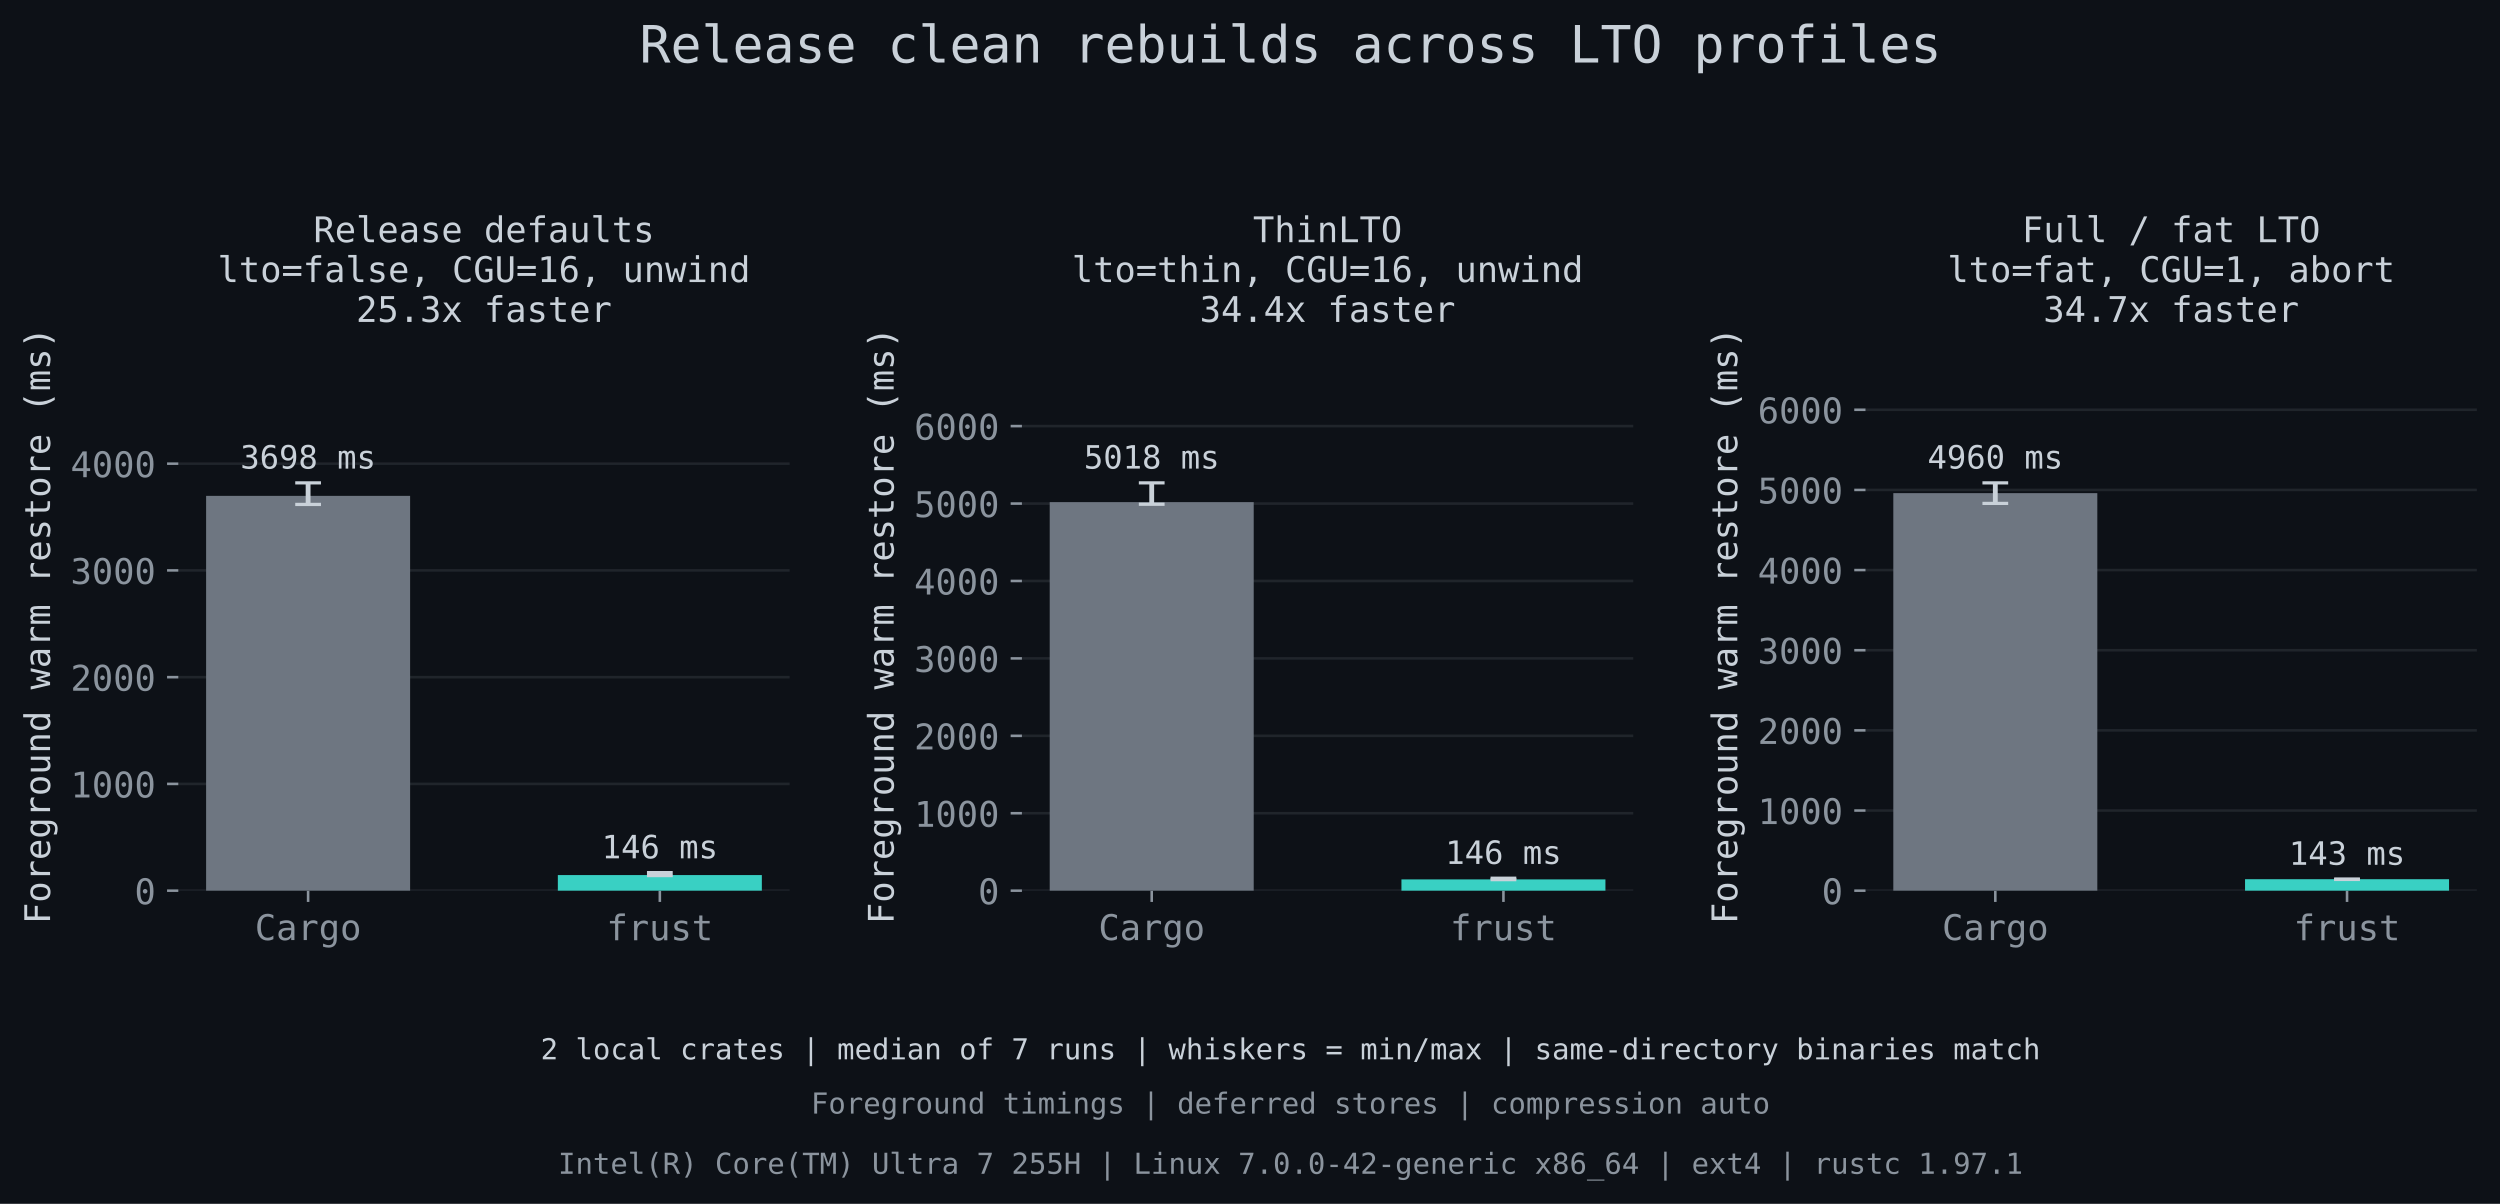
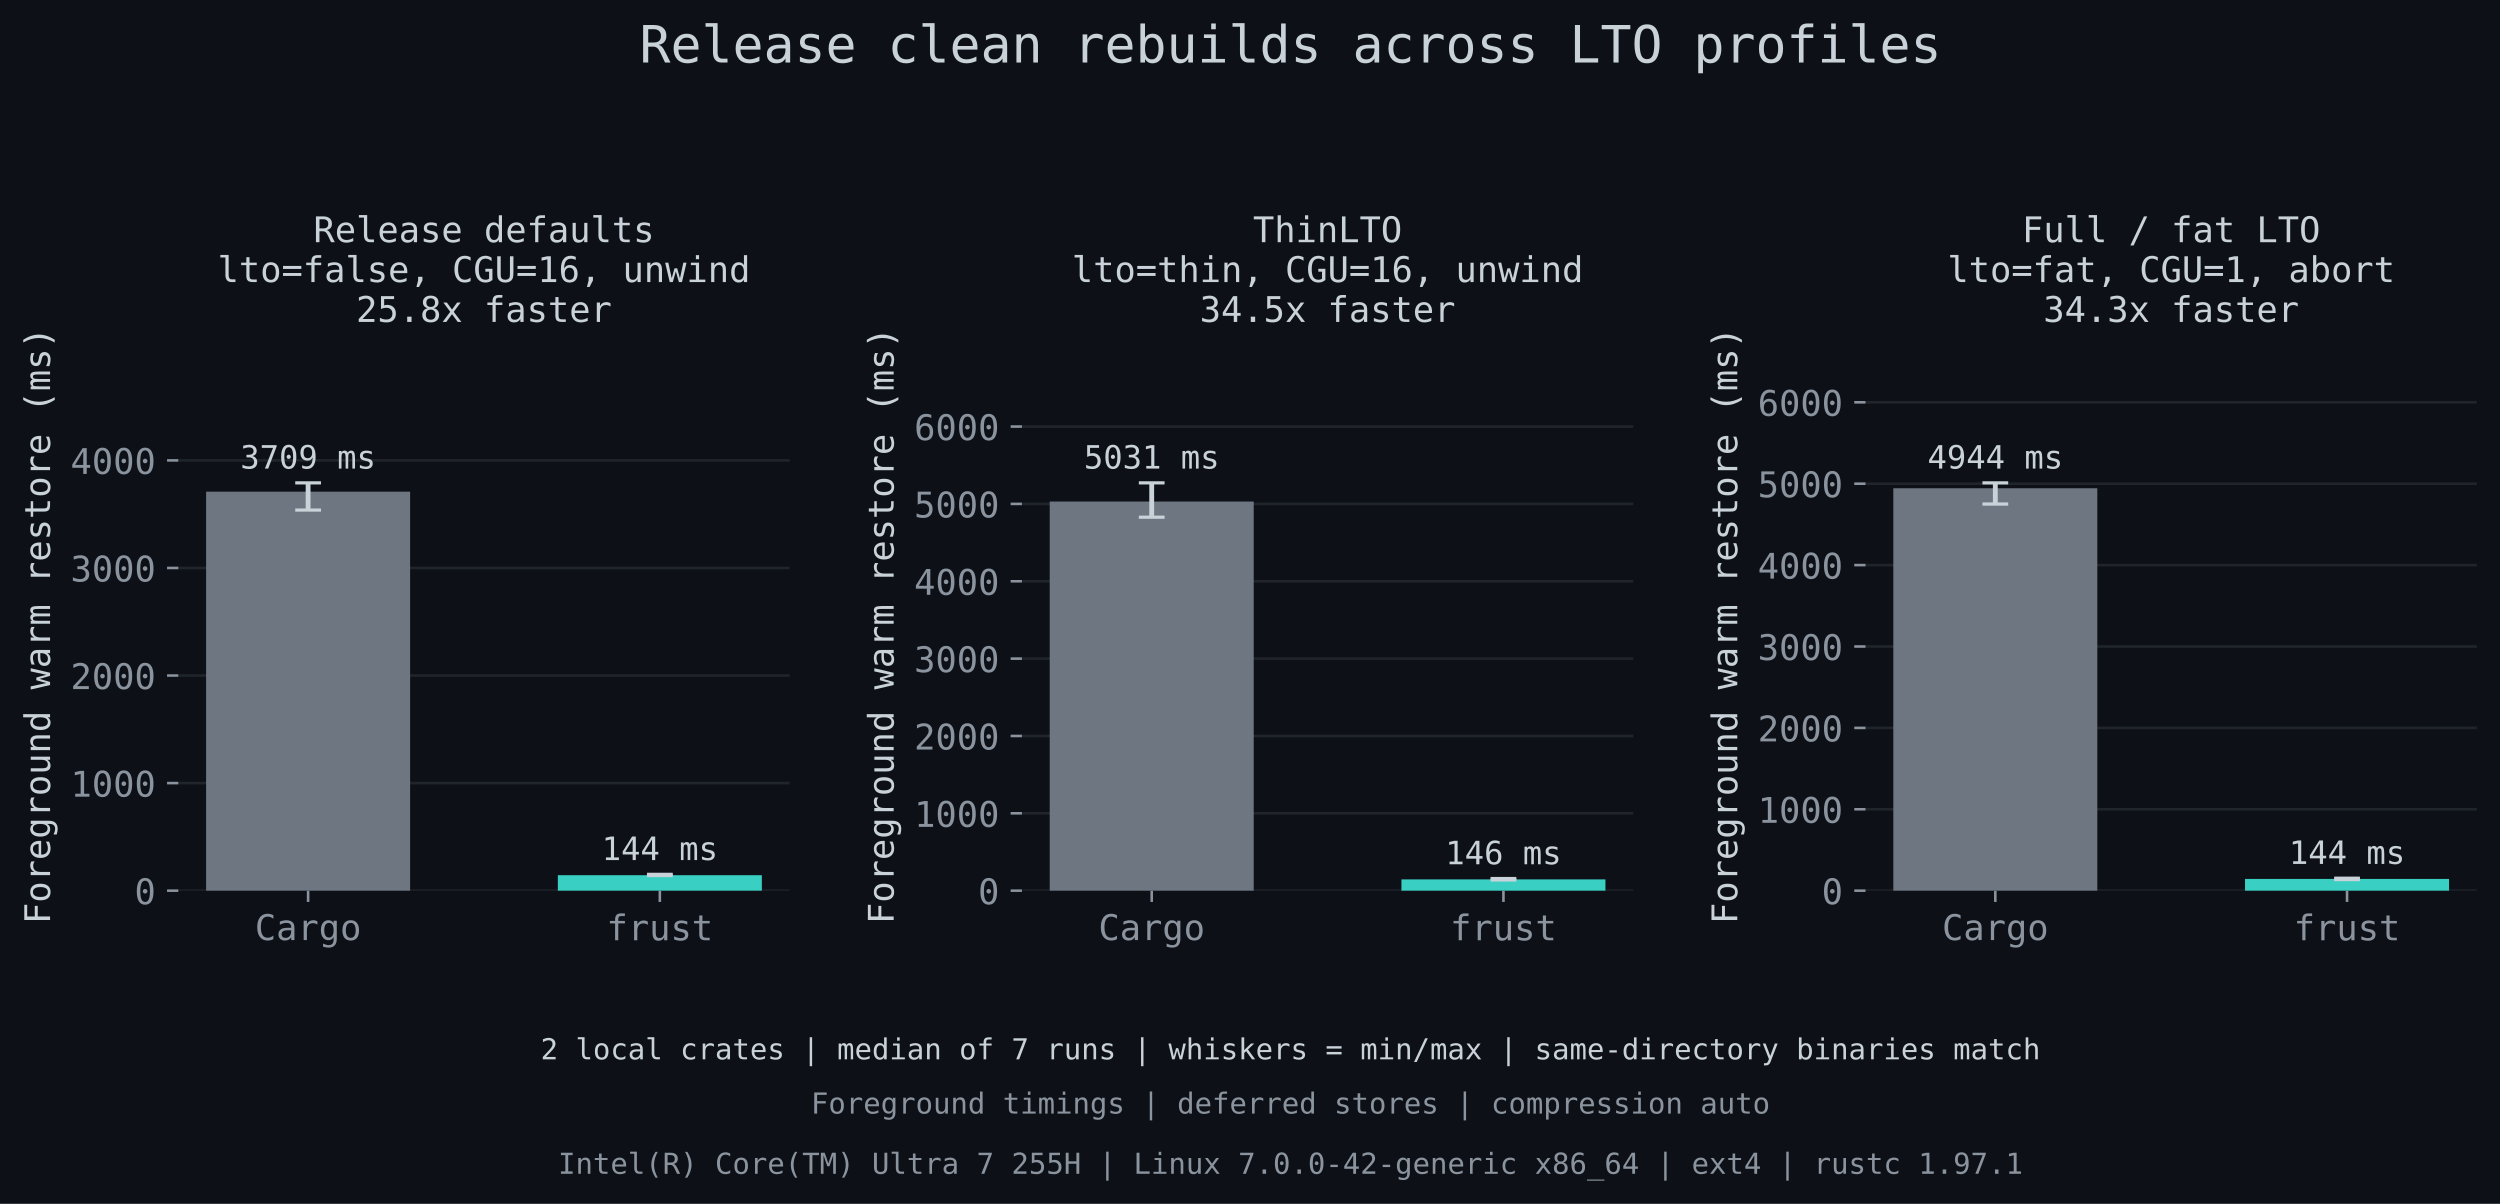
<svg xmlns="http://www.w3.org/2000/svg" xmlns:xlink="http://www.w3.org/1999/xlink" role="img" aria-labelledby="figure-description" width="776.851pt" height="374.074pt" viewBox="0 0 776.851 374.074" version="1.1">
  <defs>
    <style type="text/css">*{stroke-linejoin: round; stroke-linecap: butt}</style>
  </defs>
  <g id="figure_1">
    <g id="patch_1">
      <path d="M 0 374.074 L 776.851 374.074 L 776.851 0 L 0 0 z " style="fill: #0d1117" />
    </g>
    <g id="axes_1">
      <g id="patch_2">
        <path d="M 55.411 276.768 L 245.368 276.768 L 245.368 112.032 L 55.411 112.032 z " style="fill: #0d1117" />
      </g>
      <g id="matplotlib.axis_1">
        <g id="xtick_1">
          <g id="line2d_1">
            <defs>
-               <path id="mf72161e524" d="M 0 0 L 0 3.5 " style="stroke: #8b949e; stroke-width: 0.8" />
+               <path id="m82788c695e" d="M 0 0 L 0 3.5 " style="stroke: #8b949e; stroke-width: 0.8" />
            </defs>
            <g>
-               <use xlink:href="#mf72161e524" x="95.741" y="276.768" style="fill: #8b949e; stroke: #8b949e; stroke-width: 0.8" />
+               <use xlink:href="#m82788c695e" x="95.741" y="276.768" style="fill: #8b949e; stroke: #8b949e; stroke-width: 0.8" />
            </g>
          </g>
          <g id="text_1">
            <text style="font-size: 11px; font-family: 'DejaVu Sans Mono'; text-anchor: middle; fill: #8b949e" x="95.741" y="292.109" transform="rotate(-0 95.74137 292.1091)">Cargo</text>
          </g>
        </g>
        <g id="xtick_2">
          <g id="line2d_2">
            <g>
-               <use xlink:href="#mf72161e524" x="205.038" y="276.768" style="fill: #8b949e; stroke: #8b949e; stroke-width: 0.8" />
+               <use xlink:href="#m82788c695e" x="205.038" y="276.768" style="fill: #8b949e; stroke: #8b949e; stroke-width: 0.8" />
            </g>
          </g>
          <g id="text_2">
            <text style="font-size: 11px; font-family: 'DejaVu Sans Mono'; text-anchor: middle; fill: #8b949e" x="205.038" y="292.185" transform="rotate(-0 205.0379 292.1847)">frust</text>
          </g>
        </g>
      </g>
      <g id="matplotlib.axis_2">
        <g id="ytick_1">
          <g id="line2d_3">
-             <path d="M 55.411 276.768 L 245.368 276.768 " clip-path="url(#p046611ee58)" style="fill: none; stroke: #30363d; stroke-opacity: 0.55; stroke-width: 0.8; stroke-linecap: square" />
+             <path d="M 55.411 276.768 L 245.368 276.768 " clip-path="url(#p7db32ab405)" style="fill: none; stroke: #30363d; stroke-opacity: 0.55; stroke-width: 0.8; stroke-linecap: square" />
          </g>
          <g id="line2d_4">
            <defs>
-               <path id="mf5d0c83eea" d="M 0 0 L -3.5 0 " style="stroke: #8b949e; stroke-width: 0.8" />
+               <path id="mde2479181f" d="M 0 0 L -3.5 0 " style="stroke: #8b949e; stroke-width: 0.8" />
            </defs>
            <g>
-               <use xlink:href="#mf5d0c83eea" x="55.411" y="276.768" style="fill: #8b949e; stroke: #8b949e; stroke-width: 0.8" />
+               <use xlink:href="#mde2479181f" x="55.411" y="276.768" style="fill: #8b949e; stroke: #8b949e; stroke-width: 0.8" />
            </g>
          </g>
          <g id="text_3">
            <text style="font-size: 11px; font-family: 'DejaVu Sans Mono'; text-anchor: end; fill: #8b949e" x="48.411" y="280.976" transform="rotate(-0 48.41094 280.9764)">0</text>
          </g>
        </g>
        <g id="ytick_2">
          <g id="line2d_5">
-             <path d="M 55.411 243.595 L 245.368 243.595 " clip-path="url(#p046611ee58)" style="fill: none; stroke: #30363d; stroke-opacity: 0.55; stroke-width: 0.8; stroke-linecap: square" />
+             <path d="M 55.411 243.341 L 245.368 243.341 " clip-path="url(#p7db32ab405)" style="fill: none; stroke: #30363d; stroke-opacity: 0.55; stroke-width: 0.8; stroke-linecap: square" />
          </g>
          <g id="line2d_6">
            <g>
-               <use xlink:href="#mf5d0c83eea" x="55.411" y="243.595" style="fill: #8b949e; stroke: #8b949e; stroke-width: 0.8" />
+               <use xlink:href="#mde2479181f" x="55.411" y="243.341" style="fill: #8b949e; stroke: #8b949e; stroke-width: 0.8" />
            </g>
          </g>
          <g id="text_4">
-             <text style="font-size: 11px; font-family: 'DejaVu Sans Mono'; text-anchor: end; fill: #8b949e" x="48.411" y="247.804" transform="rotate(-0 48.41094 247.8036)">1000</text>
+             <text style="font-size: 11px; font-family: 'DejaVu Sans Mono'; text-anchor: end; fill: #8b949e" x="48.411" y="247.55" transform="rotate(-0 48.41094 247.5498)">1000</text>
          </g>
        </g>
        <g id="ytick_3">
          <g id="line2d_7">
-             <path d="M 55.411 210.422 L 245.368 210.422 " clip-path="url(#p046611ee58)" style="fill: none; stroke: #30363d; stroke-opacity: 0.55; stroke-width: 0.8; stroke-linecap: square" />
+             <path d="M 55.411 209.915 L 245.368 209.915 " clip-path="url(#p7db32ab405)" style="fill: none; stroke: #30363d; stroke-opacity: 0.55; stroke-width: 0.8; stroke-linecap: square" />
          </g>
          <g id="line2d_8">
            <g>
-               <use xlink:href="#mf5d0c83eea" x="55.411" y="210.422" style="fill: #8b949e; stroke: #8b949e; stroke-width: 0.8" />
+               <use xlink:href="#mde2479181f" x="55.411" y="209.915" style="fill: #8b949e; stroke: #8b949e; stroke-width: 0.8" />
            </g>
          </g>
          <g id="text_5">
-             <text style="font-size: 11px; font-family: 'DejaVu Sans Mono'; text-anchor: end; fill: #8b949e" x="48.411" y="214.631" transform="rotate(-0 48.41094 214.6308)">2000</text>
+             <text style="font-size: 11px; font-family: 'DejaVu Sans Mono'; text-anchor: end; fill: #8b949e" x="48.411" y="214.123" transform="rotate(-0 48.41094 214.1233)">2000</text>
          </g>
        </g>
        <g id="ytick_4">
          <g id="line2d_9">
-             <path d="M 55.411 177.25 L 245.368 177.25 " clip-path="url(#p046611ee58)" style="fill: none; stroke: #30363d; stroke-opacity: 0.55; stroke-width: 0.8; stroke-linecap: square" />
+             <path d="M 55.411 176.488 L 245.368 176.488 " clip-path="url(#p7db32ab405)" style="fill: none; stroke: #30363d; stroke-opacity: 0.55; stroke-width: 0.8; stroke-linecap: square" />
          </g>
          <g id="line2d_10">
            <g>
-               <use xlink:href="#mf5d0c83eea" x="55.411" y="177.25" style="fill: #8b949e; stroke: #8b949e; stroke-width: 0.8" />
+               <use xlink:href="#mde2479181f" x="55.411" y="176.488" style="fill: #8b949e; stroke: #8b949e; stroke-width: 0.8" />
            </g>
          </g>
          <g id="text_6">
-             <text style="font-size: 11px; font-family: 'DejaVu Sans Mono'; text-anchor: end; fill: #8b949e" x="48.411" y="181.458" transform="rotate(-0 48.41094 181.458)">3000</text>
+             <text style="font-size: 11px; font-family: 'DejaVu Sans Mono'; text-anchor: end; fill: #8b949e" x="48.411" y="180.697" transform="rotate(-0 48.41094 180.6968)">3000</text>
          </g>
        </g>
        <g id="ytick_5">
          <g id="line2d_11">
-             <path d="M 55.411 144.077 L 245.368 144.077 " clip-path="url(#p046611ee58)" style="fill: none; stroke: #30363d; stroke-opacity: 0.55; stroke-width: 0.8; stroke-linecap: square" />
+             <path d="M 55.411 143.062 L 245.368 143.062 " clip-path="url(#p7db32ab405)" style="fill: none; stroke: #30363d; stroke-opacity: 0.55; stroke-width: 0.8; stroke-linecap: square" />
          </g>
          <g id="line2d_12">
            <g>
-               <use xlink:href="#mf5d0c83eea" x="55.411" y="144.077" style="fill: #8b949e; stroke: #8b949e; stroke-width: 0.8" />
+               <use xlink:href="#mde2479181f" x="55.411" y="143.062" style="fill: #8b949e; stroke: #8b949e; stroke-width: 0.8" />
            </g>
          </g>
          <g id="text_7">
-             <text style="font-size: 11px; font-family: 'DejaVu Sans Mono'; text-anchor: end; fill: #8b949e" x="48.411" y="148.285" transform="rotate(-0 48.41094 148.2853)">4000</text>
+             <text style="font-size: 11px; font-family: 'DejaVu Sans Mono'; text-anchor: end; fill: #8b949e" x="48.411" y="147.27" transform="rotate(-0 48.41094 147.2702)">4000</text>
          </g>
        </g>
        <g id="text_8">
          <text style="font-size: 11px; font-family: 'DejaVu Sans Mono'; text-anchor: middle; fill: #c9d1d9" x="15.558" y="194.4" transform="rotate(-90 15.55828 194.4)">Foreground warm restore (ms)</text>
        </g>
      </g>
      <g id="patch_3">
-         <path d="M 64.045 276.768 L 127.437 276.768 L 127.437 154.095 L 64.045 154.095 z " clip-path="url(#p046611ee58)" style="fill: #6e7681" />
+         <path d="M 64.045 276.768 L 127.437 276.768 L 127.437 152.789 L 64.045 152.789 z " clip-path="url(#p7db32ab405)" style="fill: #6e7681" />
      </g>
      <g id="patch_4">
-         <path d="M 173.342 276.768 L 236.734 276.768 L 236.734 271.925 L 173.342 271.925 z " clip-path="url(#p046611ee58)" style="fill: #39d0c3" />
+         <path d="M 173.342 276.768 L 236.734 276.768 L 236.734 271.955 L 173.342 271.955 z " clip-path="url(#p7db32ab405)" style="fill: #39d0c3" />
      </g>
      <g id="text_9">
-         <text style="font-size: 10px; font-family: 'DejaVu Sans Mono'; text-anchor: middle; fill: #c9d1d9" x="95.741" y="145.613" transform="rotate(-0 95.74137 145.6128)">3698 ms</text>
+         <text style="font-size: 10px; font-family: 'DejaVu Sans Mono'; text-anchor: middle; fill: #c9d1d9" x="95.741" y="145.613" transform="rotate(-0 95.74137 145.6128)">3709 ms</text>
      </g>
      <g id="text_10">
-         <text style="font-size: 10px; font-family: 'DejaVu Sans Mono'; text-anchor: middle; fill: #c9d1d9" x="205.038" y="266.727" transform="rotate(-0 205.0379 266.7266)">146 ms</text>
+         <text style="font-size: 10px; font-family: 'DejaVu Sans Mono'; text-anchor: middle; fill: #c9d1d9" x="205.038" y="267.252" transform="rotate(-0 205.0379 267.252)">144 ms</text>
      </g>
      <g id="text_11">
        <text style="font-size: 11px; font-family: 'DejaVu Sans Mono'; fill: #c9d1d9" transform="translate(97.41091 75.25656)">Release defaults</text>
        <text style="font-size: 11px; font-family: 'DejaVu Sans Mono'; fill: #c9d1d9" transform="translate(67.61036 87.64428)">lto=false, CGU=16, unwind</text>
-         <text style="font-size: 11px; font-family: 'DejaVu Sans Mono'; fill: #c9d1d9" transform="translate(110.6556 100.032)">25.3x faster</text>
+         <text style="font-size: 11px; font-family: 'DejaVu Sans Mono'; fill: #c9d1d9" transform="translate(110.6556 100.032)">25.8x faster</text>
      </g>
      <g id="LineCollection_1">
-         <path d="M 95.741 156.749 L 95.741 150.048 " clip-path="url(#p046611ee58)" style="fill: none; stroke: #c9d1d9; stroke-width: 1.5" />
-         <path d="M 205.038 272.091 L 205.038 271.162 " clip-path="url(#p046611ee58)" style="fill: none; stroke: #c9d1d9; stroke-width: 1.5" />
+         <path d="M 95.741 158.505 L 95.741 150.048 " clip-path="url(#p7db32ab405)" style="fill: none; stroke: #c9d1d9; stroke-width: 1.5" />
+         <path d="M 205.038 272.055 L 205.038 271.687 " clip-path="url(#p7db32ab405)" style="fill: none; stroke: #c9d1d9; stroke-width: 1.5" />
      </g>
      <g id="line2d_13">
        <defs>
-           <path id="m856bd3032c" d="M 4 0 L -4 -0 " style="stroke: #c9d1d9" />
+           <path id="m80df9e98d4" d="M 4 0 L -4 -0 " style="stroke: #c9d1d9" />
        </defs>
-         <g clip-path="url(#p046611ee58)">
-           <use xlink:href="#m856bd3032c" x="95.741" y="156.749" style="fill: #1f77b4; stroke: #c9d1d9" />
-           <use xlink:href="#m856bd3032c" x="205.038" y="272.091" style="fill: #1f77b4; stroke: #c9d1d9" />
+         <g clip-path="url(#p7db32ab405)">
+           <use xlink:href="#m80df9e98d4" x="95.741" y="158.505" style="fill: #1f77b4; stroke: #c9d1d9" />
+           <use xlink:href="#m80df9e98d4" x="205.038" y="272.055" style="fill: #1f77b4; stroke: #c9d1d9" />
        </g>
      </g>
      <g id="line2d_14">
-         <g clip-path="url(#p046611ee58)">
-           <use xlink:href="#m856bd3032c" x="95.741" y="150.048" style="fill: #1f77b4; stroke: #c9d1d9" />
-           <use xlink:href="#m856bd3032c" x="205.038" y="271.162" style="fill: #1f77b4; stroke: #c9d1d9" />
+         <g clip-path="url(#p7db32ab405)">
+           <use xlink:href="#m80df9e98d4" x="95.741" y="150.048" style="fill: #1f77b4; stroke: #c9d1d9" />
+           <use xlink:href="#m80df9e98d4" x="205.038" y="271.687" style="fill: #1f77b4; stroke: #c9d1d9" />
        </g>
      </g>
    </g>
    <g id="axes_2">
      <g id="patch_5">
        <path d="M 317.552 276.768 L 507.51 276.768 L 507.51 112.032 L 317.552 112.032 z " style="fill: #0d1117" />
      </g>
      <g id="matplotlib.axis_3">
        <g id="xtick_3">
          <g id="line2d_15">
            <g>
-               <use xlink:href="#mf72161e524" x="357.883" y="276.768" style="fill: #8b949e; stroke: #8b949e; stroke-width: 0.8" />
+               <use xlink:href="#m82788c695e" x="357.883" y="276.768" style="fill: #8b949e; stroke: #8b949e; stroke-width: 0.8" />
            </g>
          </g>
          <g id="text_12">
            <text style="font-size: 11px; font-family: 'DejaVu Sans Mono'; text-anchor: middle; fill: #8b949e" x="357.883" y="292.109" transform="rotate(-0 357.8827 292.1091)">Cargo</text>
          </g>
        </g>
        <g id="xtick_4">
          <g id="line2d_16">
            <g>
-               <use xlink:href="#mf72161e524" x="467.179" y="276.768" style="fill: #8b949e; stroke: #8b949e; stroke-width: 0.8" />
+               <use xlink:href="#m82788c695e" x="467.179" y="276.768" style="fill: #8b949e; stroke: #8b949e; stroke-width: 0.8" />
            </g>
          </g>
          <g id="text_13">
            <text style="font-size: 11px; font-family: 'DejaVu Sans Mono'; text-anchor: middle; fill: #8b949e" x="467.179" y="292.185" transform="rotate(-0 467.1792 292.1847)">frust</text>
          </g>
        </g>
      </g>
      <g id="matplotlib.axis_4">
        <g id="ytick_6">
          <g id="line2d_17">
-             <path d="M 317.552 276.768 L 507.51 276.768 " clip-path="url(#p8735d0eacd)" style="fill: none; stroke: #30363d; stroke-opacity: 0.55; stroke-width: 0.8; stroke-linecap: square" />
+             <path d="M 317.552 276.768 L 507.51 276.768 " clip-path="url(#pec05d7ed04)" style="fill: none; stroke: #30363d; stroke-opacity: 0.55; stroke-width: 0.8; stroke-linecap: square" />
          </g>
          <g id="line2d_18">
            <g>
-               <use xlink:href="#mf5d0c83eea" x="317.552" y="276.768" style="fill: #8b949e; stroke: #8b949e; stroke-width: 0.8" />
+               <use xlink:href="#mde2479181f" x="317.552" y="276.768" style="fill: #8b949e; stroke: #8b949e; stroke-width: 0.8" />
            </g>
          </g>
          <g id="text_14">
            <text style="font-size: 11px; font-family: 'DejaVu Sans Mono'; text-anchor: end; fill: #8b949e" x="310.552" y="280.976" transform="rotate(-0 310.5522 280.9764)">0</text>
          </g>
        </g>
        <g id="ytick_7">
          <g id="line2d_19">
-             <path d="M 317.552 252.709 L 507.51 252.709 " clip-path="url(#p8735d0eacd)" style="fill: none; stroke: #30363d; stroke-opacity: 0.55; stroke-width: 0.8; stroke-linecap: square" />
+             <path d="M 317.552 252.732 L 507.51 252.732 " clip-path="url(#pec05d7ed04)" style="fill: none; stroke: #30363d; stroke-opacity: 0.55; stroke-width: 0.8; stroke-linecap: square" />
          </g>
          <g id="line2d_20">
            <g>
-               <use xlink:href="#mf5d0c83eea" x="317.552" y="252.709" style="fill: #8b949e; stroke: #8b949e; stroke-width: 0.8" />
+               <use xlink:href="#mde2479181f" x="317.552" y="252.732" style="fill: #8b949e; stroke: #8b949e; stroke-width: 0.8" />
            </g>
          </g>
          <g id="text_15">
-             <text style="font-size: 11px; font-family: 'DejaVu Sans Mono'; text-anchor: end; fill: #8b949e" x="310.552" y="256.917" transform="rotate(-0 310.5522 256.9171)">1000</text>
+             <text style="font-size: 11px; font-family: 'DejaVu Sans Mono'; text-anchor: end; fill: #8b949e" x="310.552" y="256.94" transform="rotate(-0 310.5522 256.9399)">1000</text>
          </g>
        </g>
        <g id="ytick_8">
          <g id="line2d_21">
-             <path d="M 317.552 228.65 L 507.51 228.65 " clip-path="url(#p8735d0eacd)" style="fill: none; stroke: #30363d; stroke-opacity: 0.55; stroke-width: 0.8; stroke-linecap: square" />
+             <path d="M 317.552 228.695 L 507.51 228.695 " clip-path="url(#pec05d7ed04)" style="fill: none; stroke: #30363d; stroke-opacity: 0.55; stroke-width: 0.8; stroke-linecap: square" />
          </g>
          <g id="line2d_22">
            <g>
-               <use xlink:href="#mf5d0c83eea" x="317.552" y="228.65" style="fill: #8b949e; stroke: #8b949e; stroke-width: 0.8" />
+               <use xlink:href="#mde2479181f" x="317.552" y="228.695" style="fill: #8b949e; stroke: #8b949e; stroke-width: 0.8" />
            </g>
          </g>
          <g id="text_16">
-             <text style="font-size: 11px; font-family: 'DejaVu Sans Mono'; text-anchor: end; fill: #8b949e" x="310.552" y="232.858" transform="rotate(-0 310.5522 232.8579)">2000</text>
+             <text style="font-size: 11px; font-family: 'DejaVu Sans Mono'; text-anchor: end; fill: #8b949e" x="310.552" y="232.904" transform="rotate(-0 310.5522 232.9035)">2000</text>
          </g>
        </g>
        <g id="ytick_9">
          <g id="line2d_23">
-             <path d="M 317.552 204.59 L 507.51 204.59 " clip-path="url(#p8735d0eacd)" style="fill: none; stroke: #30363d; stroke-opacity: 0.55; stroke-width: 0.8; stroke-linecap: square" />
+             <path d="M 317.552 204.659 L 507.51 204.659 " clip-path="url(#pec05d7ed04)" style="fill: none; stroke: #30363d; stroke-opacity: 0.55; stroke-width: 0.8; stroke-linecap: square" />
          </g>
          <g id="line2d_24">
            <g>
-               <use xlink:href="#mf5d0c83eea" x="317.552" y="204.59" style="fill: #8b949e; stroke: #8b949e; stroke-width: 0.8" />
+               <use xlink:href="#mde2479181f" x="317.552" y="204.659" style="fill: #8b949e; stroke: #8b949e; stroke-width: 0.8" />
            </g>
          </g>
          <g id="text_17">
-             <text style="font-size: 11px; font-family: 'DejaVu Sans Mono'; text-anchor: end; fill: #8b949e" x="310.552" y="208.799" transform="rotate(-0 310.5522 208.7986)">3000</text>
+             <text style="font-size: 11px; font-family: 'DejaVu Sans Mono'; text-anchor: end; fill: #8b949e" x="310.552" y="208.867" transform="rotate(-0 310.5522 208.8671)">3000</text>
          </g>
        </g>
        <g id="ytick_10">
          <g id="line2d_25">
-             <path d="M 317.552 180.531 L 507.51 180.531 " clip-path="url(#p8735d0eacd)" style="fill: none; stroke: #30363d; stroke-opacity: 0.55; stroke-width: 0.8; stroke-linecap: square" />
+             <path d="M 317.552 180.622 L 507.51 180.622 " clip-path="url(#pec05d7ed04)" style="fill: none; stroke: #30363d; stroke-opacity: 0.55; stroke-width: 0.8; stroke-linecap: square" />
          </g>
          <g id="line2d_26">
            <g>
-               <use xlink:href="#mf5d0c83eea" x="317.552" y="180.531" style="fill: #8b949e; stroke: #8b949e; stroke-width: 0.8" />
+               <use xlink:href="#mde2479181f" x="317.552" y="180.622" style="fill: #8b949e; stroke: #8b949e; stroke-width: 0.8" />
            </g>
          </g>
          <g id="text_18">
-             <text style="font-size: 11px; font-family: 'DejaVu Sans Mono'; text-anchor: end; fill: #8b949e" x="310.552" y="184.739" transform="rotate(-0 310.5522 184.7394)">4000</text>
+             <text style="font-size: 11px; font-family: 'DejaVu Sans Mono'; text-anchor: end; fill: #8b949e" x="310.552" y="184.831" transform="rotate(-0 310.5522 184.8307)">4000</text>
          </g>
        </g>
        <g id="ytick_11">
          <g id="line2d_27">
-             <path d="M 317.552 156.472 L 507.51 156.472 " clip-path="url(#p8735d0eacd)" style="fill: none; stroke: #30363d; stroke-opacity: 0.55; stroke-width: 0.8; stroke-linecap: square" />
+             <path d="M 317.552 156.586 L 507.51 156.586 " clip-path="url(#pec05d7ed04)" style="fill: none; stroke: #30363d; stroke-opacity: 0.55; stroke-width: 0.8; stroke-linecap: square" />
          </g>
          <g id="line2d_28">
            <g>
-               <use xlink:href="#mf5d0c83eea" x="317.552" y="156.472" style="fill: #8b949e; stroke: #8b949e; stroke-width: 0.8" />
+               <use xlink:href="#mde2479181f" x="317.552" y="156.586" style="fill: #8b949e; stroke: #8b949e; stroke-width: 0.8" />
            </g>
          </g>
          <g id="text_19">
-             <text style="font-size: 11px; font-family: 'DejaVu Sans Mono'; text-anchor: end; fill: #8b949e" x="310.552" y="160.68" transform="rotate(-0 310.5522 160.6802)">5000</text>
+             <text style="font-size: 11px; font-family: 'DejaVu Sans Mono'; text-anchor: end; fill: #8b949e" x="310.552" y="160.794" transform="rotate(-0 310.5522 160.7943)">5000</text>
          </g>
        </g>
        <g id="ytick_12">
          <g id="line2d_29">
-             <path d="M 317.552 132.413 L 507.51 132.413 " clip-path="url(#p8735d0eacd)" style="fill: none; stroke: #30363d; stroke-opacity: 0.55; stroke-width: 0.8; stroke-linecap: square" />
+             <path d="M 317.552 132.549 L 507.51 132.549 " clip-path="url(#pec05d7ed04)" style="fill: none; stroke: #30363d; stroke-opacity: 0.55; stroke-width: 0.8; stroke-linecap: square" />
          </g>
          <g id="line2d_30">
            <g>
-               <use xlink:href="#mf5d0c83eea" x="317.552" y="132.413" style="fill: #8b949e; stroke: #8b949e; stroke-width: 0.8" />
+               <use xlink:href="#mde2479181f" x="317.552" y="132.549" style="fill: #8b949e; stroke: #8b949e; stroke-width: 0.8" />
            </g>
          </g>
          <g id="text_20">
-             <text style="font-size: 11px; font-family: 'DejaVu Sans Mono'; text-anchor: end; fill: #8b949e" x="310.552" y="136.621" transform="rotate(-0 310.5522 136.6209)">6000</text>
+             <text style="font-size: 11px; font-family: 'DejaVu Sans Mono'; text-anchor: end; fill: #8b949e" x="310.552" y="136.758" transform="rotate(-0 310.5522 136.7578)">6000</text>
          </g>
        </g>
        <g id="text_21">
          <text style="font-size: 11px; font-family: 'DejaVu Sans Mono'; text-anchor: middle; fill: #c9d1d9" x="277.7" y="194.4" transform="rotate(-90 277.6996 194.4)">Foreground warm restore (ms)</text>
        </g>
      </g>
      <g id="patch_6">
-         <path d="M 326.187 276.768 L 389.579 276.768 L 389.579 156.039 L 326.187 156.039 z " clip-path="url(#p8735d0eacd)" style="fill: #6e7681" />
+         <path d="M 326.187 276.768 L 389.579 276.768 L 389.579 155.841 L 326.187 155.841 z " clip-path="url(#pec05d7ed04)" style="fill: #6e7681" />
      </g>
      <g id="patch_7">
-         <path d="M 435.483 276.768 L 498.875 276.768 L 498.875 273.255 L 435.483 273.255 z " clip-path="url(#p8735d0eacd)" style="fill: #39d0c3" />
+         <path d="M 435.483 276.768 L 498.875 276.768 L 498.875 273.259 L 435.483 273.259 z " clip-path="url(#pec05d7ed04)" style="fill: #39d0c3" />
      </g>
      <g id="text_22">
-         <text style="font-size: 10px; font-family: 'DejaVu Sans Mono'; text-anchor: middle; fill: #c9d1d9" x="357.883" y="145.613" transform="rotate(-0 357.8827 145.6128)">5018 ms</text>
+         <text style="font-size: 10px; font-family: 'DejaVu Sans Mono'; text-anchor: middle; fill: #c9d1d9" x="357.883" y="145.613" transform="rotate(-0 357.8827 145.6128)">5031 ms</text>
      </g>
      <g id="text_23">
-         <text style="font-size: 10px; font-family: 'DejaVu Sans Mono'; text-anchor: middle; fill: #c9d1d9" x="467.179" y="268.459" transform="rotate(-0 467.1792 268.4593)">146 ms</text>
+         <text style="font-size: 10px; font-family: 'DejaVu Sans Mono'; text-anchor: middle; fill: #c9d1d9" x="467.179" y="268.559" transform="rotate(-0 467.1792 268.5591)">146 ms</text>
      </g>
      <g id="text_24">
        <text style="font-size: 11px; font-family: 'DejaVu Sans Mono'; fill: #c9d1d9" transform="translate(389.3527 75.25656)">ThinLTO</text>
        <text style="font-size: 11px; font-family: 'DejaVu Sans Mono'; fill: #c9d1d9" transform="translate(333.0628 87.64428)">lto=thin, CGU=16, unwind</text>
-         <text style="font-size: 11px; font-family: 'DejaVu Sans Mono'; fill: #c9d1d9" transform="translate(372.7969 100.032)">34.4x faster</text>
+         <text style="font-size: 11px; font-family: 'DejaVu Sans Mono'; fill: #c9d1d9" transform="translate(372.7969 100.032)">34.5x faster</text>
      </g>
      <g id="LineCollection_2">
-         <path d="M 357.883 156.688 L 357.883 150.048 " clip-path="url(#p8735d0eacd)" style="fill: none; stroke: #c9d1d9; stroke-width: 1.5" />
-         <path d="M 467.179 273.352 L 467.179 272.894 " clip-path="url(#p8735d0eacd)" style="fill: none; stroke: #c9d1d9; stroke-width: 1.5" />
+         <path d="M 357.883 160.72 L 357.883 150.048 " clip-path="url(#pec05d7ed04)" style="fill: none; stroke: #c9d1d9; stroke-width: 1.5" />
+         <path d="M 467.179 273.427 L 467.179 272.994 " clip-path="url(#pec05d7ed04)" style="fill: none; stroke: #c9d1d9; stroke-width: 1.5" />
      </g>
      <g id="line2d_31">
-         <g clip-path="url(#p8735d0eacd)">
-           <use xlink:href="#m856bd3032c" x="357.883" y="156.688" style="fill: #1f77b4; stroke: #c9d1d9" />
-           <use xlink:href="#m856bd3032c" x="467.179" y="273.352" style="fill: #1f77b4; stroke: #c9d1d9" />
+         <g clip-path="url(#pec05d7ed04)">
+           <use xlink:href="#m80df9e98d4" x="357.883" y="160.72" style="fill: #1f77b4; stroke: #c9d1d9" />
+           <use xlink:href="#m80df9e98d4" x="467.179" y="273.427" style="fill: #1f77b4; stroke: #c9d1d9" />
        </g>
      </g>
      <g id="line2d_32">
-         <g clip-path="url(#p8735d0eacd)">
-           <use xlink:href="#m856bd3032c" x="357.883" y="150.048" style="fill: #1f77b4; stroke: #c9d1d9" />
-           <use xlink:href="#m856bd3032c" x="467.179" y="272.894" style="fill: #1f77b4; stroke: #c9d1d9" />
+         <g clip-path="url(#pec05d7ed04)">
+           <use xlink:href="#m80df9e98d4" x="357.883" y="150.048" style="fill: #1f77b4; stroke: #c9d1d9" />
+           <use xlink:href="#m80df9e98d4" x="467.179" y="272.994" style="fill: #1f77b4; stroke: #c9d1d9" />
        </g>
      </g>
    </g>
    <g id="axes_3">
      <g id="patch_8">
        <path d="M 579.693 276.768 L 769.651 276.768 L 769.651 112.032 L 579.693 112.032 z " style="fill: #0d1117" />
      </g>
      <g id="matplotlib.axis_5">
        <g id="xtick_5">
          <g id="line2d_33">
            <g>
-               <use xlink:href="#mf72161e524" x="620.024" y="276.768" style="fill: #8b949e; stroke: #8b949e; stroke-width: 0.8" />
+               <use xlink:href="#m82788c695e" x="620.024" y="276.768" style="fill: #8b949e; stroke: #8b949e; stroke-width: 0.8" />
            </g>
          </g>
          <g id="text_25">
            <text style="font-size: 11px; font-family: 'DejaVu Sans Mono'; text-anchor: middle; fill: #8b949e" x="620.024" y="292.109" transform="rotate(-0 620.0239 292.1091)">Cargo</text>
          </g>
        </g>
        <g id="xtick_6">
          <g id="line2d_34">
            <g>
-               <use xlink:href="#mf72161e524" x="729.321" y="276.768" style="fill: #8b949e; stroke: #8b949e; stroke-width: 0.8" />
+               <use xlink:href="#m82788c695e" x="729.321" y="276.768" style="fill: #8b949e; stroke: #8b949e; stroke-width: 0.8" />
            </g>
          </g>
          <g id="text_26">
            <text style="font-size: 11px; font-family: 'DejaVu Sans Mono'; text-anchor: middle; fill: #8b949e" x="729.321" y="292.185" transform="rotate(-0 729.3205 292.1847)">frust</text>
          </g>
        </g>
      </g>
      <g id="matplotlib.axis_6">
        <g id="ytick_13">
          <g id="line2d_35">
-             <path d="M 579.693 276.768 L 769.651 276.768 " clip-path="url(#pf03cb1cd0e)" style="fill: none; stroke: #30363d; stroke-opacity: 0.55; stroke-width: 0.8; stroke-linecap: square" />
+             <path d="M 579.693 276.768 L 769.651 276.768 " clip-path="url(#p0421fa4355)" style="fill: none; stroke: #30363d; stroke-opacity: 0.55; stroke-width: 0.8; stroke-linecap: square" />
          </g>
          <g id="line2d_36">
            <g>
-               <use xlink:href="#mf5d0c83eea" x="579.693" y="276.768" style="fill: #8b949e; stroke: #8b949e; stroke-width: 0.8" />
+               <use xlink:href="#mde2479181f" x="579.693" y="276.768" style="fill: #8b949e; stroke: #8b949e; stroke-width: 0.8" />
            </g>
          </g>
          <g id="text_27">
            <text style="font-size: 11px; font-family: 'DejaVu Sans Mono'; text-anchor: end; fill: #8b949e" x="572.693" y="280.976" transform="rotate(-0 572.6935 280.9764)">0</text>
          </g>
        </g>
        <g id="ytick_14">
          <g id="line2d_37">
-             <path d="M 579.693 251.862 L 769.651 251.862 " clip-path="url(#pf03cb1cd0e)" style="fill: none; stroke: #30363d; stroke-opacity: 0.55; stroke-width: 0.8; stroke-linecap: square" />
+             <path d="M 579.693 251.475 L 769.651 251.475 " clip-path="url(#p0421fa4355)" style="fill: none; stroke: #30363d; stroke-opacity: 0.55; stroke-width: 0.8; stroke-linecap: square" />
          </g>
          <g id="line2d_38">
            <g>
-               <use xlink:href="#mf5d0c83eea" x="579.693" y="251.862" style="fill: #8b949e; stroke: #8b949e; stroke-width: 0.8" />
+               <use xlink:href="#mde2479181f" x="579.693" y="251.475" style="fill: #8b949e; stroke: #8b949e; stroke-width: 0.8" />
            </g>
          </g>
          <g id="text_28">
-             <text style="font-size: 11px; font-family: 'DejaVu Sans Mono'; text-anchor: end; fill: #8b949e" x="572.693" y="256.071" transform="rotate(-0 572.6935 256.0707)">1000</text>
+             <text style="font-size: 11px; font-family: 'DejaVu Sans Mono'; text-anchor: end; fill: #8b949e" x="572.693" y="255.683" transform="rotate(-0 572.6935 255.6829)">1000</text>
          </g>
        </g>
        <g id="ytick_15">
          <g id="line2d_39">
-             <path d="M 579.693 226.957 L 769.651 226.957 " clip-path="url(#pf03cb1cd0e)" style="fill: none; stroke: #30363d; stroke-opacity: 0.55; stroke-width: 0.8; stroke-linecap: square" />
+             <path d="M 579.693 226.181 L 769.651 226.181 " clip-path="url(#p0421fa4355)" style="fill: none; stroke: #30363d; stroke-opacity: 0.55; stroke-width: 0.8; stroke-linecap: square" />
          </g>
          <g id="line2d_40">
            <g>
-               <use xlink:href="#mf5d0c83eea" x="579.693" y="226.957" style="fill: #8b949e; stroke: #8b949e; stroke-width: 0.8" />
+               <use xlink:href="#mde2479181f" x="579.693" y="226.181" style="fill: #8b949e; stroke: #8b949e; stroke-width: 0.8" />
            </g>
          </g>
          <g id="text_29">
-             <text style="font-size: 11px; font-family: 'DejaVu Sans Mono'; text-anchor: end; fill: #8b949e" x="572.693" y="231.165" transform="rotate(-0 572.6935 231.165)">2000</text>
+             <text style="font-size: 11px; font-family: 'DejaVu Sans Mono'; text-anchor: end; fill: #8b949e" x="572.693" y="230.39" transform="rotate(-0 572.6935 230.3895)">2000</text>
          </g>
        </g>
        <g id="ytick_16">
          <g id="line2d_41">
-             <path d="M 579.693 202.051 L 769.651 202.051 " clip-path="url(#pf03cb1cd0e)" style="fill: none; stroke: #30363d; stroke-opacity: 0.55; stroke-width: 0.8; stroke-linecap: square" />
+             <path d="M 579.693 200.888 L 769.651 200.888 " clip-path="url(#p0421fa4355)" style="fill: none; stroke: #30363d; stroke-opacity: 0.55; stroke-width: 0.8; stroke-linecap: square" />
          </g>
          <g id="line2d_42">
            <g>
-               <use xlink:href="#mf5d0c83eea" x="579.693" y="202.051" style="fill: #8b949e; stroke: #8b949e; stroke-width: 0.8" />
+               <use xlink:href="#mde2479181f" x="579.693" y="200.888" style="fill: #8b949e; stroke: #8b949e; stroke-width: 0.8" />
            </g>
          </g>
          <g id="text_30">
-             <text style="font-size: 11px; font-family: 'DejaVu Sans Mono'; text-anchor: end; fill: #8b949e" x="572.693" y="206.259" transform="rotate(-0 572.6935 206.2594)">3000</text>
+             <text style="font-size: 11px; font-family: 'DejaVu Sans Mono'; text-anchor: end; fill: #8b949e" x="572.693" y="205.096" transform="rotate(-0 572.6935 205.0961)">3000</text>
          </g>
        </g>
        <g id="ytick_17">
          <g id="line2d_43">
-             <path d="M 579.693 177.145 L 769.651 177.145 " clip-path="url(#pf03cb1cd0e)" style="fill: none; stroke: #30363d; stroke-opacity: 0.55; stroke-width: 0.8; stroke-linecap: square" />
+             <path d="M 579.693 175.594 L 769.651 175.594 " clip-path="url(#p0421fa4355)" style="fill: none; stroke: #30363d; stroke-opacity: 0.55; stroke-width: 0.8; stroke-linecap: square" />
          </g>
          <g id="line2d_44">
            <g>
-               <use xlink:href="#mf5d0c83eea" x="579.693" y="177.145" style="fill: #8b949e; stroke: #8b949e; stroke-width: 0.8" />
+               <use xlink:href="#mde2479181f" x="579.693" y="175.594" style="fill: #8b949e; stroke: #8b949e; stroke-width: 0.8" />
            </g>
          </g>
          <g id="text_31">
-             <text style="font-size: 11px; font-family: 'DejaVu Sans Mono'; text-anchor: end; fill: #8b949e" x="572.693" y="181.354" transform="rotate(-0 572.6935 181.3537)">4000</text>
+             <text style="font-size: 11px; font-family: 'DejaVu Sans Mono'; text-anchor: end; fill: #8b949e" x="572.693" y="179.803" transform="rotate(-0 572.6935 179.8027)">4000</text>
          </g>
        </g>
        <g id="ytick_18">
          <g id="line2d_45">
-             <path d="M 579.693 152.24 L 769.651 152.24 " clip-path="url(#pf03cb1cd0e)" style="fill: none; stroke: #30363d; stroke-opacity: 0.55; stroke-width: 0.8; stroke-linecap: square" />
+             <path d="M 579.693 150.301 L 769.651 150.301 " clip-path="url(#p0421fa4355)" style="fill: none; stroke: #30363d; stroke-opacity: 0.55; stroke-width: 0.8; stroke-linecap: square" />
          </g>
          <g id="line2d_46">
            <g>
-               <use xlink:href="#mf5d0c83eea" x="579.693" y="152.24" style="fill: #8b949e; stroke: #8b949e; stroke-width: 0.8" />
+               <use xlink:href="#mde2479181f" x="579.693" y="150.301" style="fill: #8b949e; stroke: #8b949e; stroke-width: 0.8" />
            </g>
          </g>
          <g id="text_32">
-             <text style="font-size: 11px; font-family: 'DejaVu Sans Mono'; text-anchor: end; fill: #8b949e" x="572.693" y="156.448" transform="rotate(-0 572.6935 156.4481)">5000</text>
+             <text style="font-size: 11px; font-family: 'DejaVu Sans Mono'; text-anchor: end; fill: #8b949e" x="572.693" y="154.509" transform="rotate(-0 572.6935 154.5093)">5000</text>
          </g>
        </g>
        <g id="ytick_19">
          <g id="line2d_47">
-             <path d="M 579.693 127.334 L 769.651 127.334 " clip-path="url(#pf03cb1cd0e)" style="fill: none; stroke: #30363d; stroke-opacity: 0.55; stroke-width: 0.8; stroke-linecap: square" />
+             <path d="M 579.693 125.008 L 769.651 125.008 " clip-path="url(#p0421fa4355)" style="fill: none; stroke: #30363d; stroke-opacity: 0.55; stroke-width: 0.8; stroke-linecap: square" />
          </g>
          <g id="line2d_48">
            <g>
-               <use xlink:href="#mf5d0c83eea" x="579.693" y="127.334" style="fill: #8b949e; stroke: #8b949e; stroke-width: 0.8" />
+               <use xlink:href="#mde2479181f" x="579.693" y="125.008" style="fill: #8b949e; stroke: #8b949e; stroke-width: 0.8" />
            </g>
          </g>
          <g id="text_33">
-             <text style="font-size: 11px; font-family: 'DejaVu Sans Mono'; text-anchor: end; fill: #8b949e" x="572.693" y="131.542" transform="rotate(-0 572.6935 131.5424)">6000</text>
+             <text style="font-size: 11px; font-family: 'DejaVu Sans Mono'; text-anchor: end; fill: #8b949e" x="572.693" y="129.216" transform="rotate(-0 572.6935 129.2159)">6000</text>
          </g>
        </g>
        <g id="text_34">
          <text style="font-size: 11px; font-family: 'DejaVu Sans Mono'; text-anchor: middle; fill: #c9d1d9" x="539.841" y="194.4" transform="rotate(-90 539.8408 194.4)">Foreground warm restore (ms)</text>
        </g>
      </g>
      <g id="patch_9">
-         <path d="M 588.328 276.768 L 651.72 276.768 L 651.72 153.236 L 588.328 153.236 z " clip-path="url(#pf03cb1cd0e)" style="fill: #6e7681" />
+         <path d="M 588.328 276.768 L 651.72 276.768 L 651.72 151.717 L 588.328 151.717 z " clip-path="url(#p0421fa4355)" style="fill: #6e7681" />
      </g>
      <g id="patch_10">
-         <path d="M 697.624 276.768 L 761.017 276.768 L 761.017 273.206 L 697.624 273.206 z " clip-path="url(#pf03cb1cd0e)" style="fill: #39d0c3" />
+         <path d="M 697.624 276.768 L 761.017 276.768 L 761.017 273.126 L 697.624 273.126 z " clip-path="url(#p0421fa4355)" style="fill: #39d0c3" />
      </g>
      <g id="text_35">
-         <text style="font-size: 10px; font-family: 'DejaVu Sans Mono'; text-anchor: middle; fill: #c9d1d9" x="620.024" y="145.613" transform="rotate(-0 620.0239 145.6128)">4960 ms</text>
+         <text style="font-size: 10px; font-family: 'DejaVu Sans Mono'; text-anchor: middle; fill: #c9d1d9" x="620.024" y="145.613" transform="rotate(-0 620.0239 145.6128)">4944 ms</text>
      </g>
      <g id="text_36">
-         <text style="font-size: 10px; font-family: 'DejaVu Sans Mono'; text-anchor: middle; fill: #c9d1d9" x="729.321" y="268.721" transform="rotate(-0 729.3205 268.7215)">143 ms</text>
+         <text style="font-size: 10px; font-family: 'DejaVu Sans Mono'; text-anchor: middle; fill: #c9d1d9" x="729.321" y="268.463" transform="rotate(-0 729.3205 268.4629)">144 ms</text>
      </g>
      <g id="text_37">
        <text style="font-size: 11px; font-family: 'DejaVu Sans Mono'; fill: #c9d1d9" transform="translate(628.3158 75.25656)">Full / fat LTO</text>
        <text style="font-size: 11px; font-family: 'DejaVu Sans Mono'; fill: #c9d1d9" transform="translate(605.1376 87.64428)">lto=fat, CGU=1, abort</text>
-         <text style="font-size: 11px; font-family: 'DejaVu Sans Mono'; fill: #c9d1d9" transform="translate(634.9382 100.032)">34.7x faster</text>
+         <text style="font-size: 11px; font-family: 'DejaVu Sans Mono'; fill: #c9d1d9" transform="translate(634.9382 100.032)">34.3x faster</text>
      </g>
      <g id="LineCollection_3">
-         <path d="M 620.024 156.424 L 620.024 150.048 " clip-path="url(#pf03cb1cd0e)" style="fill: none; stroke: #c9d1d9; stroke-width: 1.5" />
-         <path d="M 729.321 273.281 L 729.321 273.157 " clip-path="url(#pf03cb1cd0e)" style="fill: none; stroke: #c9d1d9; stroke-width: 1.5" />
+         <path d="M 620.024 156.624 L 620.024 150.048 " clip-path="url(#p0421fa4355)" style="fill: none; stroke: #c9d1d9; stroke-width: 1.5" />
+         <path d="M 729.321 273.328 L 729.321 272.898 " clip-path="url(#p0421fa4355)" style="fill: none; stroke: #c9d1d9; stroke-width: 1.5" />
      </g>
      <g id="line2d_49">
-         <g clip-path="url(#pf03cb1cd0e)">
-           <use xlink:href="#m856bd3032c" x="620.024" y="156.424" style="fill: #1f77b4; stroke: #c9d1d9" />
-           <use xlink:href="#m856bd3032c" x="729.321" y="273.281" style="fill: #1f77b4; stroke: #c9d1d9" />
+         <g clip-path="url(#p0421fa4355)">
+           <use xlink:href="#m80df9e98d4" x="620.024" y="156.624" style="fill: #1f77b4; stroke: #c9d1d9" />
+           <use xlink:href="#m80df9e98d4" x="729.321" y="273.328" style="fill: #1f77b4; stroke: #c9d1d9" />
        </g>
      </g>
      <g id="line2d_50">
-         <g clip-path="url(#pf03cb1cd0e)">
-           <use xlink:href="#m856bd3032c" x="620.024" y="150.048" style="fill: #1f77b4; stroke: #c9d1d9" />
-           <use xlink:href="#m856bd3032c" x="729.321" y="273.157" style="fill: #1f77b4; stroke: #c9d1d9" />
+         <g clip-path="url(#p0421fa4355)">
+           <use xlink:href="#m80df9e98d4" x="620.024" y="150.048" style="fill: #1f77b4; stroke: #c9d1d9" />
+           <use xlink:href="#m80df9e98d4" x="729.321" y="272.898" style="fill: #1f77b4; stroke: #c9d1d9" />
        </g>
      </g>
    </g>
    <g id="text_38">
      <text style="font-size: 16px; font-family: 'DejaVu Sans Mono'; text-anchor: middle; fill: #c9d1d9" x="401.011" y="19.442" transform="rotate(-0 401.0109 19.4425)">Release clean rebuilds across LTO profiles</text>
    </g>
    <g id="text_39">
      <text style="font-size: 9px; font-family: 'DejaVu Sans Mono'; text-anchor: middle; fill: #c9d1d9" x="401.011" y="329.184" transform="rotate(-0 401.0109 329.184)">2 local crates | median of 7 runs | whiskers = min/max | same-directory binaries match</text>
    </g>
    <g id="text_40">
      <text style="font-size: 9px; font-family: 'DejaVu Sans Mono'; text-anchor: middle; fill: #8b949e" x="401.011" y="346.032" transform="rotate(-0 401.0109 346.032)">Foreground timings | deferred stores | compression auto</text>
    </g>
    <g id="text_41">
      <text style="font-size: 9px; font-family: 'DejaVu Sans Mono'; text-anchor: middle; fill: #8b949e" x="401.011" y="364.752" transform="rotate(-0 401.0109 364.752)">Intel(R) Core(TM) Ultra 7 255H | Linux 7.0.0-42-generic x86_64 | ext4 | rustc 1.97.1</text>
    </g>
  </g>
  <defs>
-     <clipPath id="p046611ee58">
+     <clipPath id="p7db32ab405">
      <rect x="55.411" y="112.032" width="189.957" height="164.736" />
    </clipPath>
-     <clipPath id="p8735d0eacd">
+     <clipPath id="pec05d7ed04">
      <rect x="317.552" y="112.032" width="189.957" height="164.736" />
    </clipPath>
-     <clipPath id="pf03cb1cd0e">
+     <clipPath id="p0421fa4355">
      <rect x="579.693" y="112.032" width="189.957" height="164.736" />
    </clipPath>
  </defs>
</svg>
